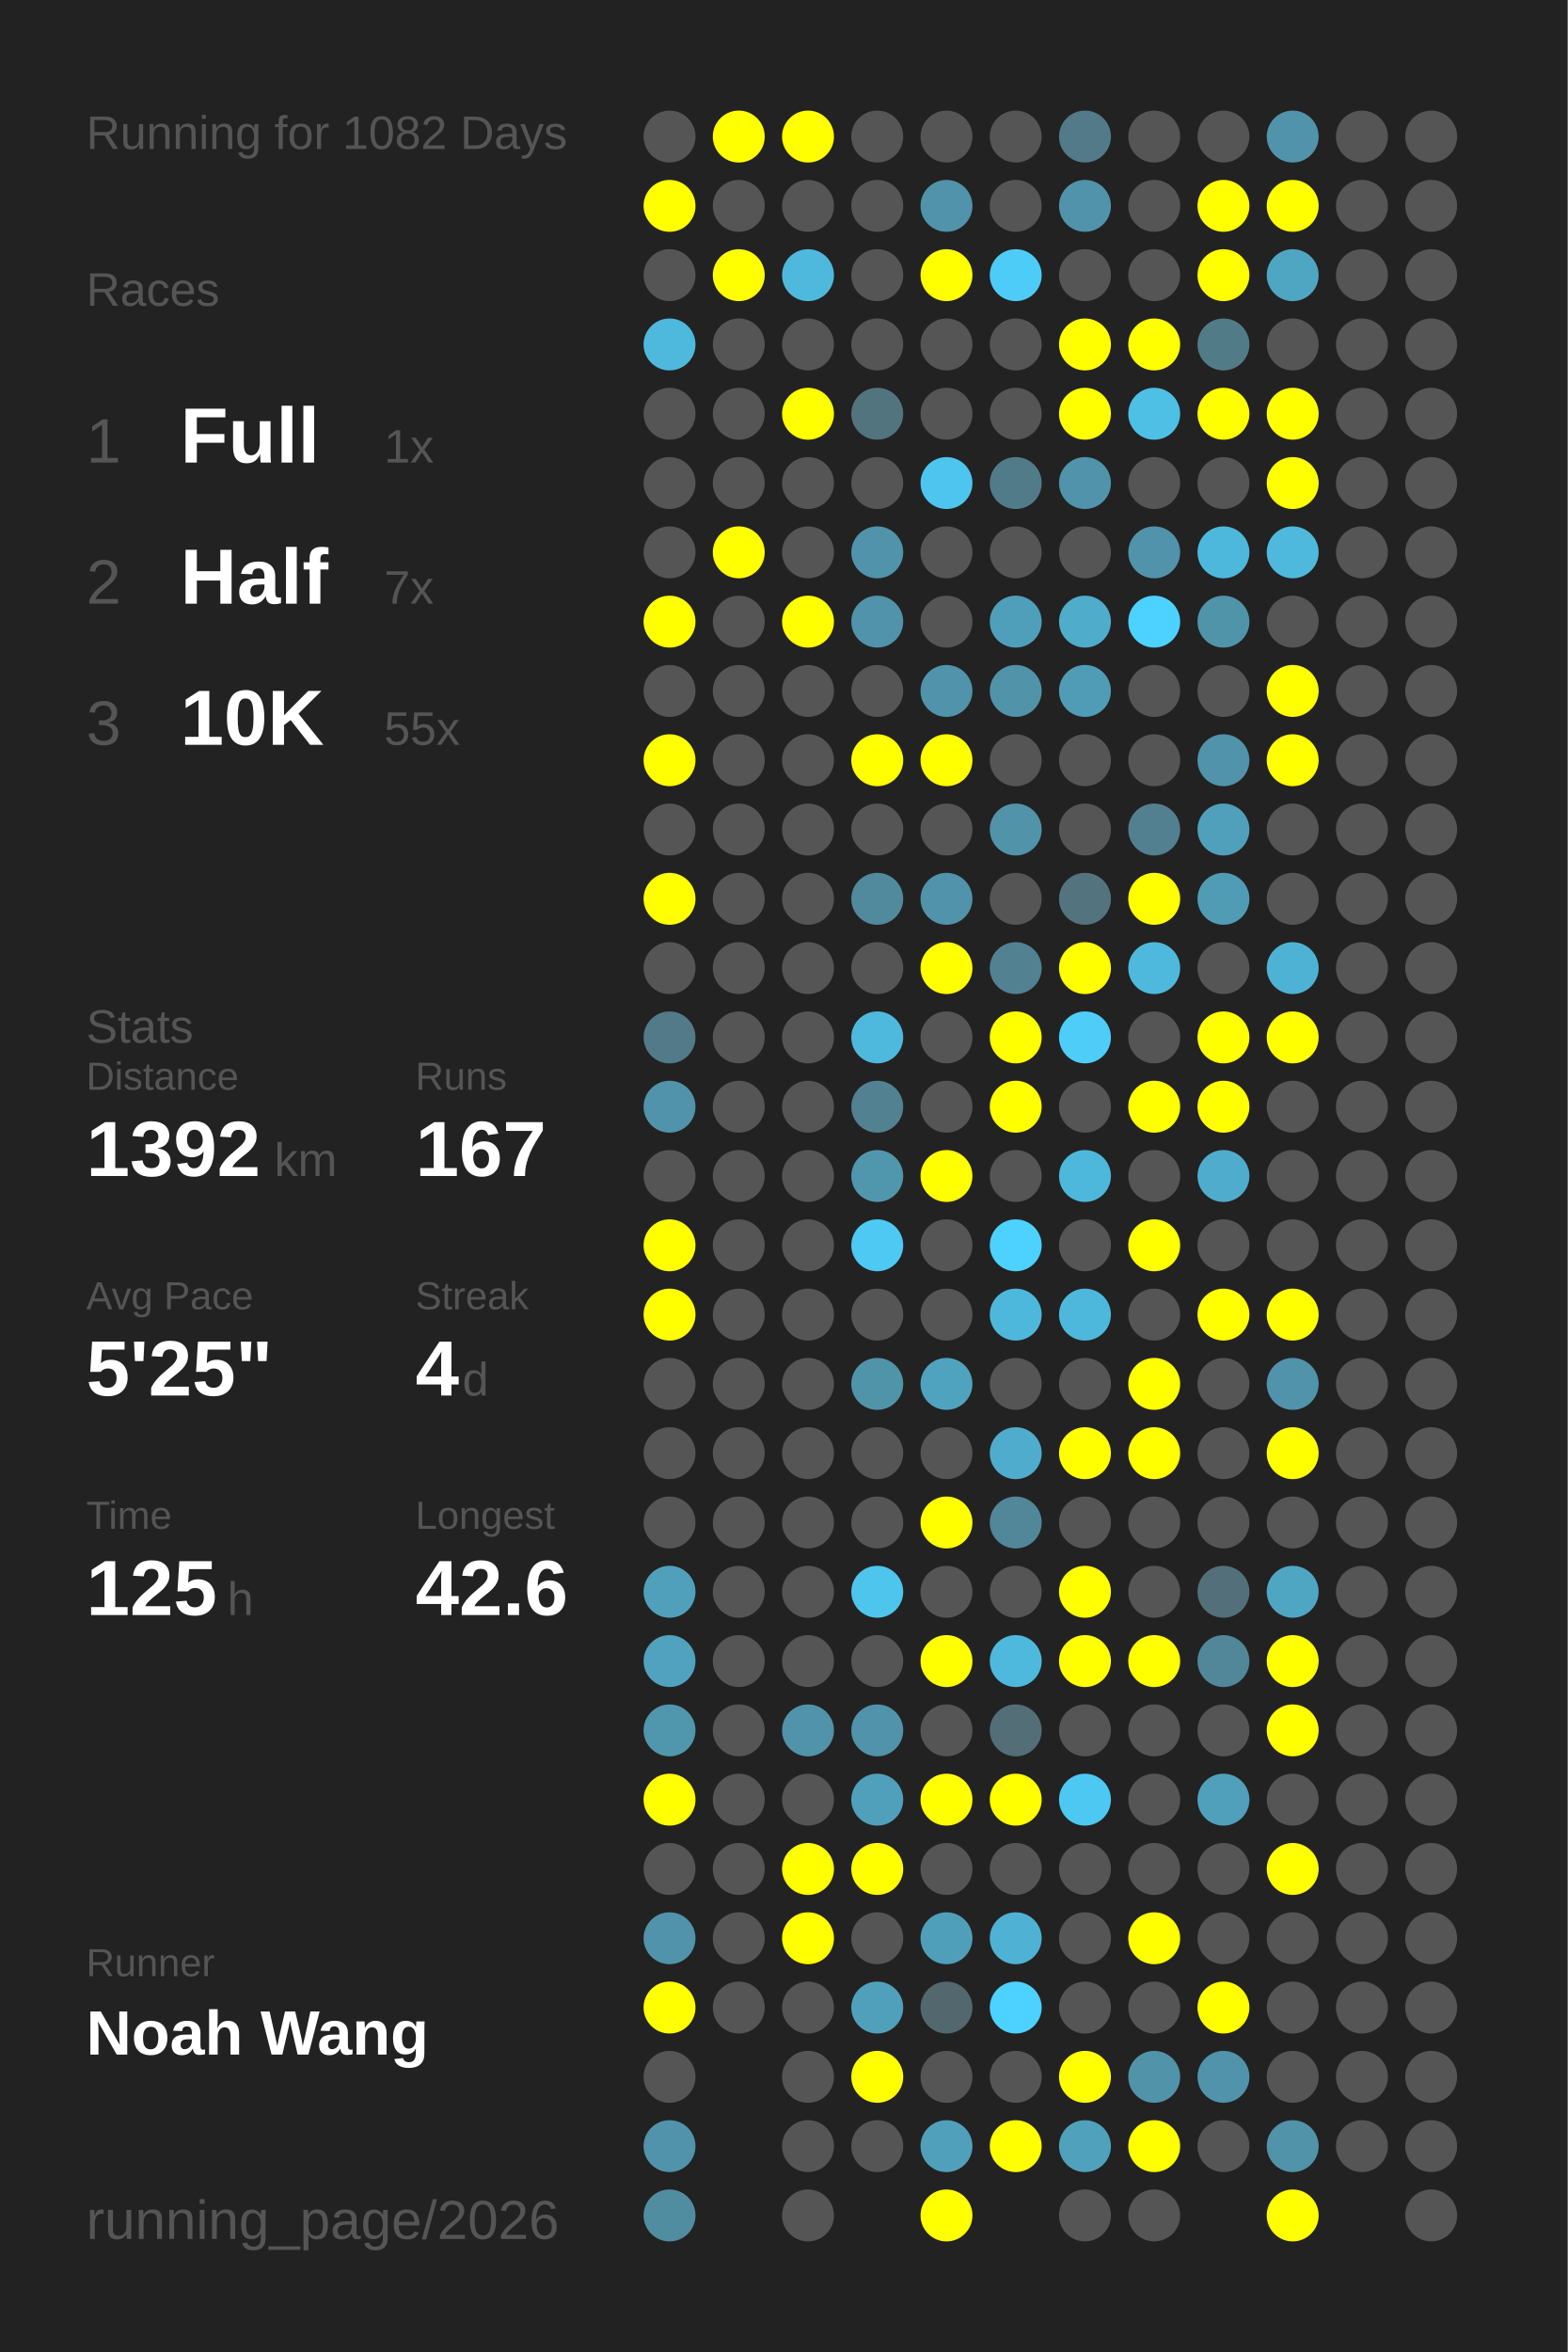
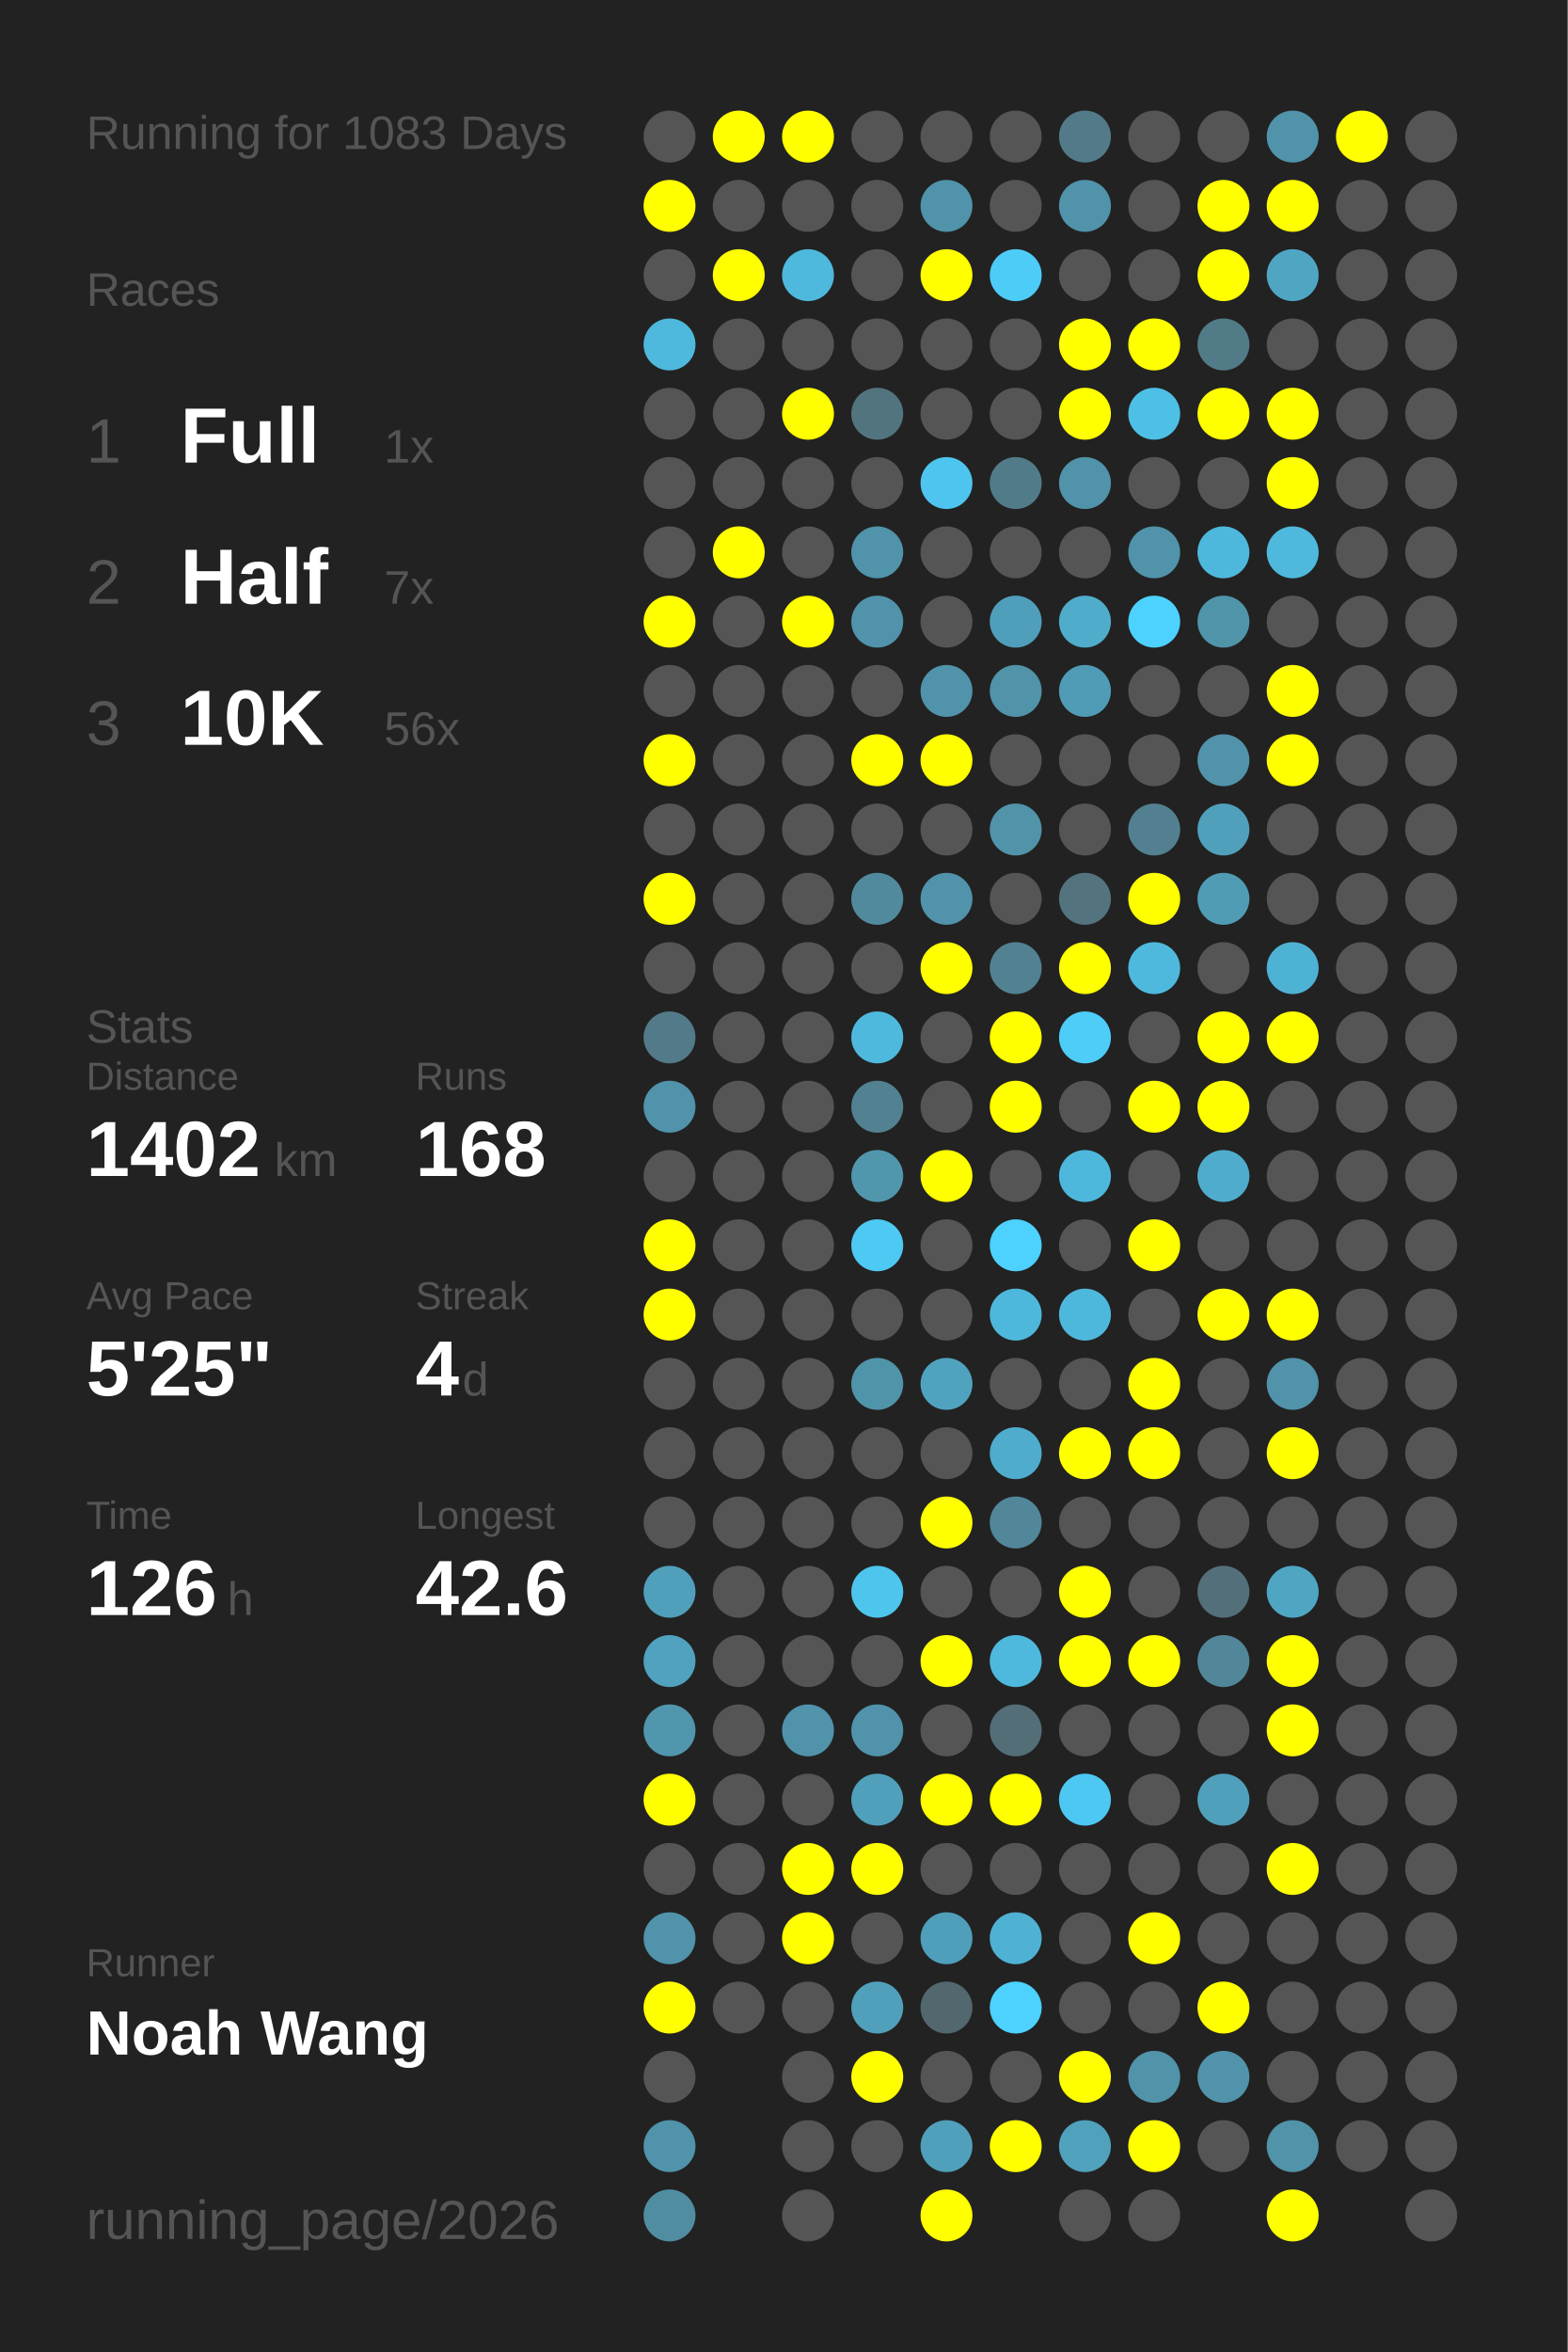
<svg xmlns="http://www.w3.org/2000/svg" baseProfile="full" height="300mm" version="1.1" viewBox="0,0,200,300" width="200mm">
  <defs />
  <rect fill="#222222" height="300" width="200" x="0" y="0" />
-   <text fill="#555555" style="font-size:6px; font-family:Arial;" x="11" y="19">Running for 1082 Days</text>
+   <text fill="#555555" style="font-size:6px; font-family:Arial;" x="11" y="19">Running for 1083 Days</text>
  <text fill="#555555" style="font-size:6px; font-family:Arial;" x="11" y="39">Races</text>
  <text fill="#555555" style="font-size:8px; font-family:Arial;" x="11" y="59">1</text>
  <text fill="#FFFFFF" style="font-size:10px; font-family:Arial; font-weight:bold;" x="23" y="59">Full</text>
  <text fill="#555555" style="font-size:6px; font-family:Arial;" x="49" y="59">1x</text>
  <text fill="#555555" style="font-size:8px; font-family:Arial;" x="11" y="77">2</text>
  <text fill="#FFFFFF" style="font-size:10px; font-family:Arial; font-weight:bold;" x="23" y="77">Half</text>
  <text fill="#555555" style="font-size:6px; font-family:Arial;" x="49" y="77">7x</text>
  <text fill="#555555" style="font-size:8px; font-family:Arial;" x="11" y="95">3</text>
  <text fill="#FFFFFF" style="font-size:10px; font-family:Arial; font-weight:bold;" x="23" y="95">10K</text>
-   <text fill="#555555" style="font-size:6px; font-family:Arial;" x="49" y="95">55x</text>
+   <text fill="#555555" style="font-size:6px; font-family:Arial;" x="49" y="95">56x</text>
  <text fill="#555555" style="font-size:6px; font-family:Arial;" x="11" y="133">Stats</text>
  <text fill="#555555" style="font-size:5px; font-family:Arial;" x="11" y="139">Distance</text>
-   <text fill="#FFFFFF" style="font-size:10px; font-family:Arial; font-weight:bold;" x="11" y="150">1392</text>
+   <text fill="#FFFFFF" style="font-size:10px; font-family:Arial; font-weight:bold;" x="11" y="150">1402</text>
  <text fill="#555555" style="font-size:6px; font-family:Arial;" x="35" y="150">km</text>
  <text fill="#555555" style="font-size:5px; font-family:Arial;" x="53" y="139">Runs</text>
-   <text fill="#FFFFFF" style="font-size:10px; font-family:Arial; font-weight:bold;" x="53" y="150">167</text>
+   <text fill="#FFFFFF" style="font-size:10px; font-family:Arial; font-weight:bold;" x="53" y="150">168</text>
  <text fill="#555555" style="font-size:5px; font-family:Arial;" x="11" y="167">Avg Pace</text>
  <text fill="#FFFFFF" style="font-size:10px; font-family:Arial; font-weight:bold;" x="11" y="178">5'25"</text>
  <text fill="#555555" style="font-size:5px; font-family:Arial;" x="53" y="167">Streak</text>
  <text fill="#FFFFFF" style="font-size:10px; font-family:Arial; font-weight:bold;" x="53" y="178">4</text>
  <text fill="#555555" style="font-size:6px; font-family:Arial;" x="59" y="178">d</text>
  <text fill="#555555" style="font-size:5px; font-family:Arial;" x="11" y="195">Time</text>
-   <text fill="#FFFFFF" style="font-size:10px; font-family:Arial; font-weight:bold;" x="11" y="206">125</text>
+   <text fill="#FFFFFF" style="font-size:10px; font-family:Arial; font-weight:bold;" x="11" y="206">126</text>
  <text fill="#555555" style="font-size:6px; font-family:Arial;" x="29" y="206">h</text>
  <text fill="#555555" style="font-size:5px; font-family:Arial;" x="53" y="195">Longest</text>
  <text fill="#FFFFFF" style="font-size:10px; font-family:Arial; font-weight:bold;" x="53" y="206">42.6</text>
  <text fill="#555555" style="font-size:5px; font-family:Arial;" x="11" y="252.065">Runner</text>
  <text fill="#FFFFFF" style="font-size:8px; font-family:Arial; font-weight:bold;" x="11" y="262.065">Noah Wang</text>
  <text fill="#555555" style="font-size:7px; font-family:Arial;" x="11" y="285.581">running_page/2026</text>
  <circle cx="85.417" cy="17.419" fill="#555555" r="3.312" />
  <circle cx="85.417" cy="26.258" fill="#FFFF00" r="3.312" />
  <circle cx="85.417" cy="35.097" fill="#555555" r="3.312" />
  <circle cx="85.417" cy="43.935" fill="#4eb9dd" r="3.312" />
  <circle cx="85.417" cy="52.774" fill="#555555" r="3.312" />
  <circle cx="85.417" cy="61.613" fill="#555555" r="3.312" />
  <circle cx="85.417" cy="70.452" fill="#555555" r="3.312" />
  <circle cx="85.417" cy="79.29" fill="#FFFF00" r="3.312" />
  <circle cx="85.417" cy="88.129" fill="#555555" r="3.312" />
  <circle cx="85.417" cy="96.968" fill="#FFFF00" r="3.312" />
  <circle cx="85.417" cy="105.806" fill="#555555" r="3.312" />
  <circle cx="85.417" cy="114.645" fill="#FFFF00" r="3.312" />
  <circle cx="85.417" cy="123.484" fill="#555555" r="3.312" />
  <circle cx="85.417" cy="132.323" fill="#527a88" r="3.312" />
  <circle cx="85.417" cy="141.161" fill="#5093aa" r="3.312" />
  <circle cx="85.417" cy="150" fill="#555555" r="3.312" />
  <circle cx="85.417" cy="158.839" fill="#FFFF00" r="3.312" />
  <circle cx="85.417" cy="167.677" fill="#FFFF00" r="3.312" />
  <circle cx="85.417" cy="176.516" fill="#555555" r="3.312" />
  <circle cx="85.417" cy="185.355" fill="#555555" r="3.312" />
  <circle cx="85.417" cy="194.194" fill="#555555" r="3.312" />
  <circle cx="85.417" cy="203.032" fill="#50a0bb" r="3.312" />
  <circle cx="85.417" cy="211.871" fill="#50a2be" r="3.312" />
  <circle cx="85.417" cy="220.71" fill="#5096ad" r="3.312" />
  <circle cx="85.417" cy="229.548" fill="#FFFF00" r="3.312" />
  <circle cx="85.417" cy="238.387" fill="#555555" r="3.312" />
  <circle cx="85.417" cy="247.226" fill="#5093aa" r="3.312" />
  <circle cx="85.417" cy="256.065" fill="#FFFF00" r="3.312" />
  <circle cx="85.417" cy="264.903" fill="#555555" r="3.312" />
  <circle cx="85.417" cy="273.742" fill="#5093aa" r="3.312" />
  <circle cx="85.417" cy="282.581" fill="#518da1" r="3.312" />
  <circle cx="94.25" cy="17.419" fill="#FFFF00" r="3.312" />
  <circle cx="94.25" cy="26.258" fill="#555555" r="3.312" />
  <circle cx="94.25" cy="35.097" fill="#FFFF00" r="3.312" />
  <circle cx="94.25" cy="43.935" fill="#555555" r="3.312" />
  <circle cx="94.25" cy="52.774" fill="#555555" r="3.312" />
  <circle cx="94.25" cy="61.613" fill="#555555" r="3.312" />
  <circle cx="94.25" cy="70.452" fill="#FFFF00" r="3.312" />
  <circle cx="94.25" cy="79.29" fill="#555555" r="3.312" />
  <circle cx="94.25" cy="88.129" fill="#555555" r="3.312" />
  <circle cx="94.25" cy="96.968" fill="#555555" r="3.312" />
  <circle cx="94.25" cy="105.806" fill="#555555" r="3.312" />
  <circle cx="94.25" cy="114.645" fill="#555555" r="3.312" />
  <circle cx="94.25" cy="123.484" fill="#555555" r="3.312" />
  <circle cx="94.25" cy="132.323" fill="#555555" r="3.312" />
  <circle cx="94.25" cy="141.161" fill="#555555" r="3.312" />
  <circle cx="94.25" cy="150" fill="#555555" r="3.312" />
  <circle cx="94.25" cy="158.839" fill="#555555" r="3.312" />
  <circle cx="94.25" cy="167.677" fill="#555555" r="3.312" />
  <circle cx="94.25" cy="176.516" fill="#555555" r="3.312" />
  <circle cx="94.25" cy="185.355" fill="#555555" r="3.312" />
  <circle cx="94.25" cy="194.194" fill="#555555" r="3.312" />
  <circle cx="94.25" cy="203.032" fill="#555555" r="3.312" />
  <circle cx="94.25" cy="211.871" fill="#555555" r="3.312" />
  <circle cx="94.25" cy="220.71" fill="#555555" r="3.312" />
  <circle cx="94.25" cy="229.548" fill="#555555" r="3.312" />
  <circle cx="94.25" cy="238.387" fill="#555555" r="3.312" />
  <circle cx="94.25" cy="247.226" fill="#555555" r="3.312" />
  <circle cx="94.25" cy="256.065" fill="#555555" r="3.312" />
  <circle cx="103.083" cy="17.419" fill="#FFFF00" r="3.312" />
  <circle cx="103.083" cy="26.258" fill="#555555" r="3.312" />
  <circle cx="103.083" cy="35.097" fill="#4eb9dd" r="3.312" />
  <circle cx="103.083" cy="43.935" fill="#555555" r="3.312" />
  <circle cx="103.083" cy="52.774" fill="#FFFF00" r="3.312" />
  <circle cx="103.083" cy="61.613" fill="#555555" r="3.312" />
  <circle cx="103.083" cy="70.452" fill="#555555" r="3.312" />
  <circle cx="103.083" cy="79.29" fill="#FFFF00" r="3.312" />
  <circle cx="103.083" cy="88.129" fill="#555555" r="3.312" />
  <circle cx="103.083" cy="96.968" fill="#555555" r="3.312" />
  <circle cx="103.083" cy="105.806" fill="#555555" r="3.312" />
  <circle cx="103.083" cy="114.645" fill="#555555" r="3.312" />
  <circle cx="103.083" cy="123.484" fill="#555555" r="3.312" />
  <circle cx="103.083" cy="132.323" fill="#555555" r="3.312" />
  <circle cx="103.083" cy="141.161" fill="#555555" r="3.312" />
  <circle cx="103.083" cy="150" fill="#555555" r="3.312" />
  <circle cx="103.083" cy="158.839" fill="#555555" r="3.312" />
  <circle cx="103.083" cy="167.677" fill="#555555" r="3.312" />
  <circle cx="103.083" cy="176.516" fill="#555555" r="3.312" />
  <circle cx="103.083" cy="185.355" fill="#555555" r="3.312" />
  <circle cx="103.083" cy="194.194" fill="#555555" r="3.312" />
  <circle cx="103.083" cy="203.032" fill="#555555" r="3.312" />
  <circle cx="103.083" cy="211.871" fill="#555555" r="3.312" />
  <circle cx="103.083" cy="220.71" fill="#5093aa" r="3.312" />
  <circle cx="103.083" cy="229.548" fill="#555555" r="3.312" />
  <circle cx="103.083" cy="238.387" fill="#FFFF00" r="3.312" />
  <circle cx="103.083" cy="247.226" fill="#FFFF00" r="3.312" />
  <circle cx="103.083" cy="256.065" fill="#555555" r="3.312" />
  <circle cx="103.083" cy="264.903" fill="#555555" r="3.312" />
  <circle cx="103.083" cy="273.742" fill="#555555" r="3.312" />
  <circle cx="103.083" cy="282.581" fill="#555555" r="3.312" />
  <circle cx="111.917" cy="17.419" fill="#555555" r="3.312" />
  <circle cx="111.917" cy="26.258" fill="#555555" r="3.312" />
  <circle cx="111.917" cy="35.097" fill="#555555" r="3.312" />
  <circle cx="111.917" cy="43.935" fill="#555555" r="3.312" />
  <circle cx="111.917" cy="52.774" fill="#52747f" r="3.312" />
  <circle cx="111.917" cy="61.613" fill="#555555" r="3.312" />
  <circle cx="111.917" cy="70.452" fill="#5093aa" r="3.312" />
  <circle cx="111.917" cy="79.29" fill="#5093aa" r="3.312" />
  <circle cx="111.917" cy="88.129" fill="#555555" r="3.312" />
  <circle cx="111.917" cy="96.968" fill="#FFFF00" r="3.312" />
  <circle cx="111.917" cy="105.806" fill="#555555" r="3.312" />
  <circle cx="111.917" cy="114.645" fill="#518a9d" r="3.312" />
  <circle cx="111.917" cy="123.484" fill="#555555" r="3.312" />
  <circle cx="111.917" cy="132.323" fill="#4eb9dd" r="3.312" />
  <circle cx="111.917" cy="141.161" fill="#528191" r="3.312" />
  <circle cx="111.917" cy="150" fill="#5096ad" r="3.312" />
  <circle cx="111.917" cy="158.839" fill="#4dc9f3" r="3.312" />
  <circle cx="111.917" cy="167.677" fill="#555555" r="3.312" />
  <circle cx="111.917" cy="176.516" fill="#5094aa" r="3.312" />
  <circle cx="111.917" cy="185.355" fill="#555555" r="3.312" />
  <circle cx="111.917" cy="194.194" fill="#555555" r="3.312" />
  <circle cx="111.917" cy="203.032" fill="#4dc5ed" r="3.312" />
  <circle cx="111.917" cy="211.871" fill="#555555" r="3.312" />
  <circle cx="111.917" cy="220.71" fill="#5093aa" r="3.312" />
  <circle cx="111.917" cy="229.548" fill="#50a0bb" r="3.312" />
  <circle cx="111.917" cy="238.387" fill="#FFFF00" r="3.312" />
  <circle cx="111.917" cy="247.226" fill="#555555" r="3.312" />
  <circle cx="111.917" cy="256.065" fill="#50a0bb" r="3.312" />
  <circle cx="111.917" cy="264.903" fill="#FFFF00" r="3.312" />
  <circle cx="111.917" cy="273.742" fill="#555555" r="3.312" />
  <circle cx="120.75" cy="17.419" fill="#555555" r="3.312" />
  <circle cx="120.75" cy="26.258" fill="#5093aa" r="3.312" />
  <circle cx="120.75" cy="35.097" fill="#FFFF00" r="3.312" />
  <circle cx="120.75" cy="43.935" fill="#555555" r="3.312" />
  <circle cx="120.75" cy="52.774" fill="#555555" r="3.312" />
  <circle cx="120.75" cy="61.613" fill="#4dc5ee" r="3.312" />
  <circle cx="120.75" cy="70.452" fill="#555555" r="3.312" />
  <circle cx="120.75" cy="79.29" fill="#555555" r="3.312" />
  <circle cx="120.75" cy="88.129" fill="#5093aa" r="3.312" />
  <circle cx="120.75" cy="96.968" fill="#FFFF00" r="3.312" />
  <circle cx="120.75" cy="105.806" fill="#555555" r="3.312" />
  <circle cx="120.75" cy="114.645" fill="#5093aa" r="3.312" />
  <circle cx="120.75" cy="123.484" fill="#FFFF00" r="3.312" />
  <circle cx="120.75" cy="132.323" fill="#555555" r="3.312" />
  <circle cx="120.75" cy="141.161" fill="#555555" r="3.312" />
  <circle cx="120.75" cy="150" fill="#FFFF00" r="3.312" />
  <circle cx="120.75" cy="158.839" fill="#555555" r="3.312" />
  <circle cx="120.75" cy="167.677" fill="#555555" r="3.312" />
  <circle cx="120.75" cy="176.516" fill="#4fa3bf" r="3.312" />
  <circle cx="120.75" cy="185.355" fill="#555555" r="3.312" />
  <circle cx="120.75" cy="194.194" fill="#FFFF00" r="3.312" />
  <circle cx="120.75" cy="203.032" fill="#555555" r="3.312" />
  <circle cx="120.75" cy="211.871" fill="#FFFF00" r="3.312" />
  <circle cx="120.75" cy="220.71" fill="#555555" r="3.312" />
  <circle cx="120.75" cy="229.548" fill="#FFFF00" r="3.312" />
  <circle cx="120.75" cy="238.387" fill="#555555" r="3.312" />
  <circle cx="120.75" cy="247.226" fill="#509fba" r="3.312" />
  <circle cx="120.75" cy="256.065" fill="#53676e" r="3.312" />
  <circle cx="120.75" cy="264.903" fill="#555555" r="3.312" />
  <circle cx="120.75" cy="273.742" fill="#50a0bb" r="3.312" />
  <circle cx="120.75" cy="282.581" fill="#FFFF00" r="3.312" />
  <circle cx="129.583" cy="17.419" fill="#555555" r="3.312" />
  <circle cx="129.583" cy="26.258" fill="#555555" r="3.312" />
  <circle cx="129.583" cy="35.097" fill="#4dccf7" r="3.312" />
  <circle cx="129.583" cy="43.935" fill="#555555" r="3.312" />
  <circle cx="129.583" cy="52.774" fill="#555555" r="3.312" />
  <circle cx="129.583" cy="61.613" fill="#527b89" r="3.312" />
  <circle cx="129.583" cy="70.452" fill="#555555" r="3.312" />
  <circle cx="129.583" cy="79.29" fill="#509fba" r="3.312" />
  <circle cx="129.583" cy="88.129" fill="#5193a9" r="3.312" />
  <circle cx="129.583" cy="96.968" fill="#555555" r="3.312" />
  <circle cx="129.583" cy="105.806" fill="#5193a9" r="3.312" />
  <circle cx="129.583" cy="114.645" fill="#555555" r="3.312" />
  <circle cx="129.583" cy="123.484" fill="#528192" r="3.312" />
  <circle cx="129.583" cy="132.323" fill="#FFFF00" r="3.312" />
  <circle cx="129.583" cy="141.161" fill="#FFFF00" r="3.312" />
  <circle cx="129.583" cy="150" fill="#555555" r="3.312" />
  <circle cx="129.583" cy="158.839" fill="#4dd1fe" r="3.312" />
  <circle cx="129.583" cy="167.677" fill="#4eb8dc" r="3.312" />
  <circle cx="129.583" cy="176.516" fill="#555555" r="3.312" />
  <circle cx="129.583" cy="185.355" fill="#4faccc" r="3.312" />
  <circle cx="129.583" cy="194.194" fill="#518799" r="3.312" />
  <circle cx="129.583" cy="203.032" fill="#555555" r="3.312" />
  <circle cx="129.583" cy="211.871" fill="#4eb9dd" r="3.312" />
  <circle cx="129.583" cy="220.71" fill="#536e77" r="3.312" />
  <circle cx="129.583" cy="229.548" fill="#FFFF00" r="3.312" />
  <circle cx="129.583" cy="238.387" fill="#555555" r="3.312" />
  <circle cx="129.583" cy="247.226" fill="#4fb2d4" r="3.312" />
  <circle cx="129.583" cy="256.065" fill="#4dd1fe" r="3.312" />
  <circle cx="129.583" cy="264.903" fill="#555555" r="3.312" />
  <circle cx="129.583" cy="273.742" fill="#FFFF00" r="3.312" />
  <circle cx="138.417" cy="17.419" fill="#527a88" r="3.312" />
  <circle cx="138.417" cy="26.258" fill="#5093aa" r="3.312" />
  <circle cx="138.417" cy="35.097" fill="#555555" r="3.312" />
  <circle cx="138.417" cy="43.935" fill="#FFFF00" r="3.312" />
  <circle cx="138.417" cy="52.774" fill="#FFFF00" r="3.312" />
  <circle cx="138.417" cy="61.613" fill="#5093aa" r="3.312" />
  <circle cx="138.417" cy="70.452" fill="#555555" r="3.312" />
  <circle cx="138.417" cy="79.29" fill="#4faccb" r="3.312" />
  <circle cx="138.417" cy="88.129" fill="#509cb6" r="3.312" />
  <circle cx="138.417" cy="96.968" fill="#555555" r="3.312" />
  <circle cx="138.417" cy="105.806" fill="#555555" r="3.312" />
  <circle cx="138.417" cy="114.645" fill="#53737e" r="3.312" />
  <circle cx="138.417" cy="123.484" fill="#FFFF00" r="3.312" />
  <circle cx="138.417" cy="132.323" fill="#4dcdf8" r="3.312" />
  <circle cx="138.417" cy="141.161" fill="#555555" r="3.312" />
  <circle cx="138.417" cy="150" fill="#4eb8dc" r="3.312" />
  <circle cx="138.417" cy="158.839" fill="#555555" r="3.312" />
  <circle cx="138.417" cy="167.677" fill="#4eb8dc" r="3.312" />
  <circle cx="138.417" cy="176.516" fill="#555555" r="3.312" />
  <circle cx="138.417" cy="185.355" fill="#FFFF00" r="3.312" />
  <circle cx="138.417" cy="194.194" fill="#555555" r="3.312" />
  <circle cx="138.417" cy="203.032" fill="#FFFF00" r="3.312" />
  <circle cx="138.417" cy="211.871" fill="#FFFF00" r="3.312" />
  <circle cx="138.417" cy="220.71" fill="#555555" r="3.312" />
  <circle cx="138.417" cy="229.548" fill="#4dc8f2" r="3.312" />
  <circle cx="138.417" cy="238.387" fill="#555555" r="3.312" />
  <circle cx="138.417" cy="247.226" fill="#555555" r="3.312" />
  <circle cx="138.417" cy="256.065" fill="#555555" r="3.312" />
  <circle cx="138.417" cy="264.903" fill="#FFFF00" r="3.312" />
  <circle cx="138.417" cy="273.742" fill="#50a1bc" r="3.312" />
  <circle cx="138.417" cy="282.581" fill="#555555" r="3.312" />
  <circle cx="147.25" cy="17.419" fill="#555555" r="3.312" />
  <circle cx="147.25" cy="26.258" fill="#555555" r="3.312" />
  <circle cx="147.25" cy="35.097" fill="#555555" r="3.312" />
  <circle cx="147.25" cy="43.935" fill="#FFFF00" r="3.312" />
  <circle cx="147.25" cy="52.774" fill="#4ebfe5" r="3.312" />
  <circle cx="147.25" cy="61.613" fill="#555555" r="3.312" />
  <circle cx="147.25" cy="70.452" fill="#5093aa" r="3.312" />
  <circle cx="147.25" cy="79.29" fill="#4dd1fe" r="3.312" />
  <circle cx="147.25" cy="88.129" fill="#555555" r="3.312" />
  <circle cx="147.25" cy="96.968" fill="#555555" r="3.312" />
  <circle cx="147.25" cy="105.806" fill="#528090" r="3.312" />
  <circle cx="147.25" cy="114.645" fill="#FFFF00" r="3.312" />
  <circle cx="147.25" cy="123.484" fill="#4eb9dd" r="3.312" />
  <circle cx="147.25" cy="132.323" fill="#555555" r="3.312" />
  <circle cx="147.25" cy="141.161" fill="#FFFF00" r="3.312" />
  <circle cx="147.25" cy="150" fill="#555555" r="3.312" />
  <circle cx="147.25" cy="158.839" fill="#FFFF00" r="3.312" />
  <circle cx="147.25" cy="167.677" fill="#555555" r="3.312" />
  <circle cx="147.25" cy="176.516" fill="#FFFF00" r="3.312" />
  <circle cx="147.25" cy="185.355" fill="#FFFF00" r="3.312" />
  <circle cx="147.25" cy="194.194" fill="#555555" r="3.312" />
  <circle cx="147.25" cy="203.032" fill="#555555" r="3.312" />
  <circle cx="147.25" cy="211.871" fill="#FFFF00" r="3.312" />
  <circle cx="147.25" cy="220.71" fill="#555555" r="3.312" />
  <circle cx="147.25" cy="229.548" fill="#555555" r="3.312" />
  <circle cx="147.25" cy="238.387" fill="#555555" r="3.312" />
  <circle cx="147.25" cy="247.226" fill="#FFFF00" r="3.312" />
  <circle cx="147.25" cy="256.065" fill="#555555" r="3.312" />
  <circle cx="147.25" cy="264.903" fill="#5193a9" r="3.312" />
  <circle cx="147.25" cy="273.742" fill="#FFFF00" r="3.312" />
  <circle cx="147.25" cy="282.581" fill="#555555" r="3.312" />
  <circle cx="156.083" cy="17.419" fill="#555555" r="3.312" />
  <circle cx="156.083" cy="26.258" fill="#FFFF00" r="3.312" />
  <circle cx="156.083" cy="35.097" fill="#FFFF00" r="3.312" />
  <circle cx="156.083" cy="43.935" fill="#527b88" r="3.312" />
  <circle cx="156.083" cy="52.774" fill="#FFFF00" r="3.312" />
  <circle cx="156.083" cy="61.613" fill="#555555" r="3.312" />
  <circle cx="156.083" cy="70.452" fill="#4eb8dc" r="3.312" />
  <circle cx="156.083" cy="79.29" fill="#5094aa" r="3.312" />
  <circle cx="156.083" cy="88.129" fill="#555555" r="3.312" />
  <circle cx="156.083" cy="96.968" fill="#5193aa" r="3.312" />
  <circle cx="156.083" cy="105.806" fill="#50a0bb" r="3.312" />
  <circle cx="156.083" cy="114.645" fill="#509cb5" r="3.312" />
  <circle cx="156.083" cy="123.484" fill="#555555" r="3.312" />
  <circle cx="156.083" cy="132.323" fill="#FFFF00" r="3.312" />
  <circle cx="156.083" cy="141.161" fill="#FFFF00" r="3.312" />
  <circle cx="156.083" cy="150" fill="#4faccc" r="3.312" />
  <circle cx="156.083" cy="158.839" fill="#555555" r="3.312" />
  <circle cx="156.083" cy="167.677" fill="#FFFF00" r="3.312" />
  <circle cx="156.083" cy="176.516" fill="#555555" r="3.312" />
  <circle cx="156.083" cy="185.355" fill="#555555" r="3.312" />
  <circle cx="156.083" cy="194.194" fill="#555555" r="3.312" />
  <circle cx="156.083" cy="203.032" fill="#53707a" r="3.312" />
  <circle cx="156.083" cy="211.871" fill="#518799" r="3.312" />
  <circle cx="156.083" cy="220.71" fill="#555555" r="3.312" />
  <circle cx="156.083" cy="229.548" fill="#50a0bb" r="3.312" />
  <circle cx="156.083" cy="238.387" fill="#555555" r="3.312" />
  <circle cx="156.083" cy="247.226" fill="#555555" r="3.312" />
  <circle cx="156.083" cy="256.065" fill="#FFFF00" r="3.312" />
  <circle cx="156.083" cy="264.903" fill="#5093aa" r="3.312" />
  <circle cx="156.083" cy="273.742" fill="#555555" r="3.312" />
  <circle cx="164.917" cy="17.419" fill="#5093aa" r="3.312" />
  <circle cx="164.917" cy="26.258" fill="#FFFF00" r="3.312" />
  <circle cx="164.917" cy="35.097" fill="#4fa6c3" r="3.312" />
  <circle cx="164.917" cy="43.935" fill="#555555" r="3.312" />
  <circle cx="164.917" cy="52.774" fill="#FFFF00" r="3.312" />
  <circle cx="164.917" cy="61.613" fill="#FFFF00" r="3.312" />
  <circle cx="164.917" cy="70.452" fill="#4eb9dd" r="3.312" />
  <circle cx="164.917" cy="79.29" fill="#555555" r="3.312" />
  <circle cx="164.917" cy="88.129" fill="#FFFF00" r="3.312" />
  <circle cx="164.917" cy="96.968" fill="#FFFF00" r="3.312" />
  <circle cx="164.917" cy="105.806" fill="#555555" r="3.312" />
  <circle cx="164.917" cy="114.645" fill="#555555" r="3.312" />
  <circle cx="164.917" cy="123.484" fill="#4eb2d4" r="3.312" />
  <circle cx="164.917" cy="132.323" fill="#FFFF00" r="3.312" />
  <circle cx="164.917" cy="141.161" fill="#555555" r="3.312" />
  <circle cx="164.917" cy="150" fill="#555555" r="3.312" />
  <circle cx="164.917" cy="158.839" fill="#555555" r="3.312" />
  <circle cx="164.917" cy="167.677" fill="#FFFF00" r="3.312" />
  <circle cx="164.917" cy="176.516" fill="#5093aa" r="3.312" />
  <circle cx="164.917" cy="185.355" fill="#FFFF00" r="3.312" />
  <circle cx="164.917" cy="194.194" fill="#555555" r="3.312" />
  <circle cx="164.917" cy="203.032" fill="#4fa6c3" r="3.312" />
  <circle cx="164.917" cy="211.871" fill="#FFFF00" r="3.312" />
  <circle cx="164.917" cy="220.71" fill="#FFFF00" r="3.312" />
  <circle cx="164.917" cy="229.548" fill="#555555" r="3.312" />
  <circle cx="164.917" cy="238.387" fill="#FFFF00" r="3.312" />
  <circle cx="164.917" cy="247.226" fill="#555555" r="3.312" />
  <circle cx="164.917" cy="256.065" fill="#555555" r="3.312" />
  <circle cx="164.917" cy="264.903" fill="#555555" r="3.312" />
  <circle cx="164.917" cy="273.742" fill="#5193a9" r="3.312" />
  <circle cx="164.917" cy="282.581" fill="#FFFF00" r="3.312" />
-   <circle cx="173.75" cy="17.419" fill="#555555" r="3.312" />
+   <circle cx="173.75" cy="17.419" fill="#FFFF00" r="3.312" />
  <circle cx="173.75" cy="26.258" fill="#555555" r="3.312" />
  <circle cx="173.75" cy="35.097" fill="#555555" r="3.312" />
  <circle cx="173.75" cy="43.935" fill="#555555" r="3.312" />
  <circle cx="173.75" cy="52.774" fill="#555555" r="3.312" />
  <circle cx="173.75" cy="61.613" fill="#555555" r="3.312" />
  <circle cx="173.75" cy="70.452" fill="#555555" r="3.312" />
  <circle cx="173.75" cy="79.29" fill="#555555" r="3.312" />
  <circle cx="173.75" cy="88.129" fill="#555555" r="3.312" />
  <circle cx="173.75" cy="96.968" fill="#555555" r="3.312" />
  <circle cx="173.75" cy="105.806" fill="#555555" r="3.312" />
  <circle cx="173.75" cy="114.645" fill="#555555" r="3.312" />
  <circle cx="173.75" cy="123.484" fill="#555555" r="3.312" />
  <circle cx="173.75" cy="132.323" fill="#555555" r="3.312" />
  <circle cx="173.75" cy="141.161" fill="#555555" r="3.312" />
  <circle cx="173.75" cy="150" fill="#555555" r="3.312" />
  <circle cx="173.75" cy="158.839" fill="#555555" r="3.312" />
  <circle cx="173.75" cy="167.677" fill="#555555" r="3.312" />
  <circle cx="173.75" cy="176.516" fill="#555555" r="3.312" />
  <circle cx="173.75" cy="185.355" fill="#555555" r="3.312" />
  <circle cx="173.75" cy="194.194" fill="#555555" r="3.312" />
  <circle cx="173.75" cy="203.032" fill="#555555" r="3.312" />
  <circle cx="173.75" cy="211.871" fill="#555555" r="3.312" />
  <circle cx="173.75" cy="220.71" fill="#555555" r="3.312" />
  <circle cx="173.75" cy="229.548" fill="#555555" r="3.312" />
  <circle cx="173.75" cy="238.387" fill="#555555" r="3.312" />
  <circle cx="173.75" cy="247.226" fill="#555555" r="3.312" />
  <circle cx="173.75" cy="256.065" fill="#555555" r="3.312" />
  <circle cx="173.75" cy="264.903" fill="#555555" r="3.312" />
  <circle cx="173.75" cy="273.742" fill="#555555" r="3.312" />
  <circle cx="182.583" cy="17.419" fill="#555555" r="3.312" />
  <circle cx="182.583" cy="26.258" fill="#555555" r="3.312" />
  <circle cx="182.583" cy="35.097" fill="#555555" r="3.312" />
  <circle cx="182.583" cy="43.935" fill="#555555" r="3.312" />
  <circle cx="182.583" cy="52.774" fill="#555555" r="3.312" />
  <circle cx="182.583" cy="61.613" fill="#555555" r="3.312" />
  <circle cx="182.583" cy="70.452" fill="#555555" r="3.312" />
  <circle cx="182.583" cy="79.29" fill="#555555" r="3.312" />
  <circle cx="182.583" cy="88.129" fill="#555555" r="3.312" />
  <circle cx="182.583" cy="96.968" fill="#555555" r="3.312" />
  <circle cx="182.583" cy="105.806" fill="#555555" r="3.312" />
  <circle cx="182.583" cy="114.645" fill="#555555" r="3.312" />
  <circle cx="182.583" cy="123.484" fill="#555555" r="3.312" />
  <circle cx="182.583" cy="132.323" fill="#555555" r="3.312" />
  <circle cx="182.583" cy="141.161" fill="#555555" r="3.312" />
  <circle cx="182.583" cy="150" fill="#555555" r="3.312" />
  <circle cx="182.583" cy="158.839" fill="#555555" r="3.312" />
  <circle cx="182.583" cy="167.677" fill="#555555" r="3.312" />
  <circle cx="182.583" cy="176.516" fill="#555555" r="3.312" />
  <circle cx="182.583" cy="185.355" fill="#555555" r="3.312" />
  <circle cx="182.583" cy="194.194" fill="#555555" r="3.312" />
  <circle cx="182.583" cy="203.032" fill="#555555" r="3.312" />
  <circle cx="182.583" cy="211.871" fill="#555555" r="3.312" />
  <circle cx="182.583" cy="220.71" fill="#555555" r="3.312" />
  <circle cx="182.583" cy="229.548" fill="#555555" r="3.312" />
  <circle cx="182.583" cy="238.387" fill="#555555" r="3.312" />
  <circle cx="182.583" cy="247.226" fill="#555555" r="3.312" />
  <circle cx="182.583" cy="256.065" fill="#555555" r="3.312" />
  <circle cx="182.583" cy="264.903" fill="#555555" r="3.312" />
  <circle cx="182.583" cy="273.742" fill="#555555" r="3.312" />
  <circle cx="182.583" cy="282.581" fill="#555555" r="3.312" />
</svg>
